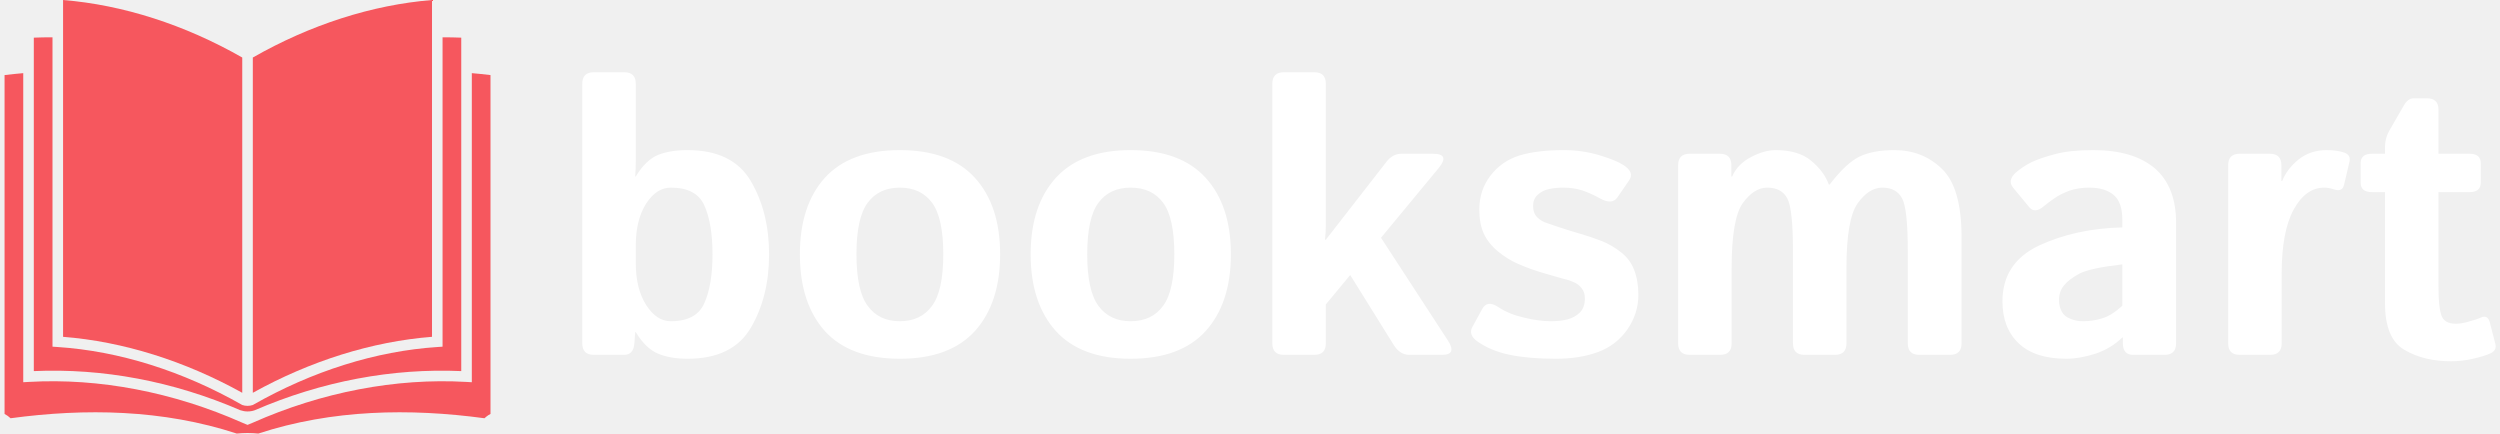
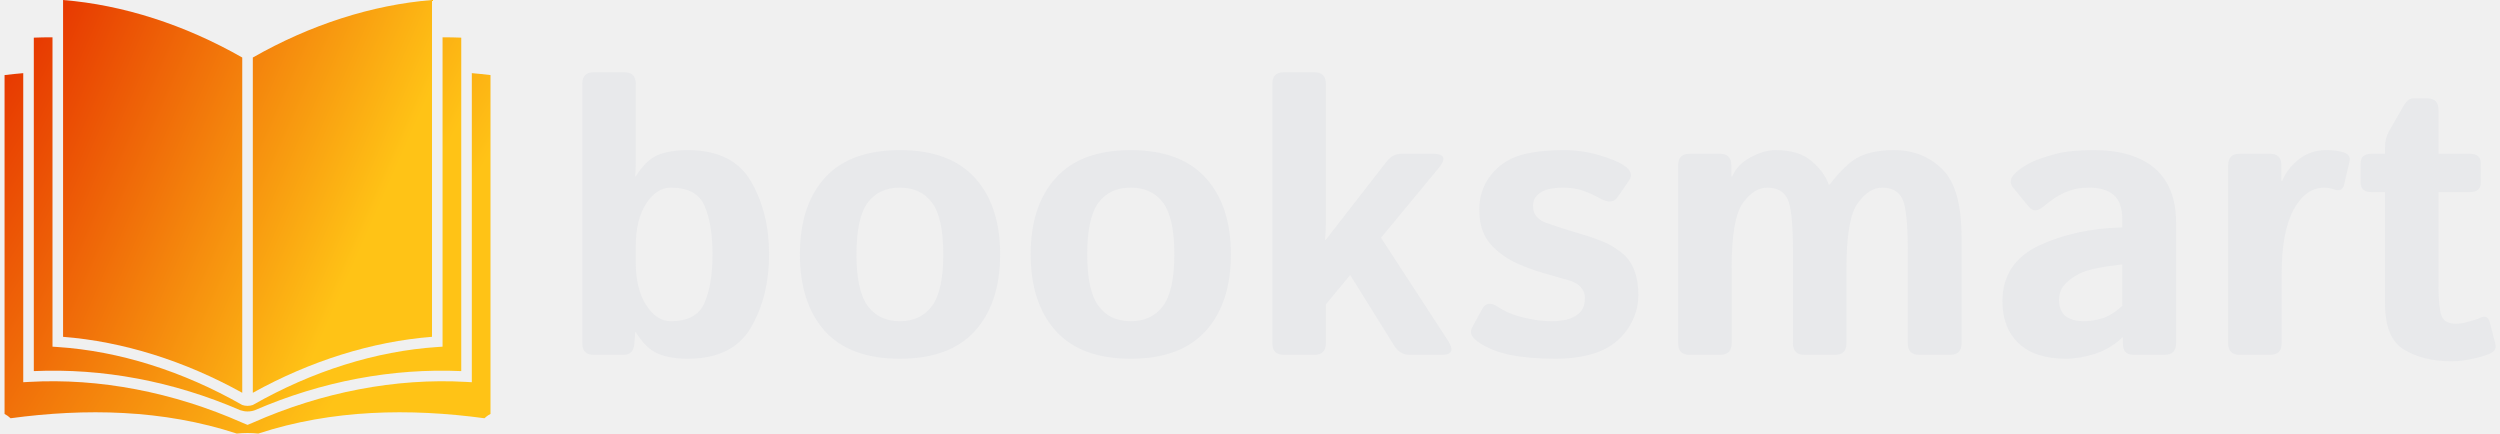
<svg xmlns="http://www.w3.org/2000/svg" data-v-423bf9ae="" viewBox="0 0 519 90" class="iconLeft">
-   <g data-v-423bf9ae="" id="15144008-41a2-43c9-8cd9-8aa4af055beb" fill="#ffffff" transform="matrix(5.813953,0,0,5.813953,115.4755,-3.837208)">
+   <g data-v-423bf9ae="" id="c5b07746-b72d-4d04-9450-06e76d71b618" fill="#e8e9eb" transform="matrix(5.813953,0,0,5.813953,115.4755,-3.837208)">
    <path d="M2.42 13.33L1.34 13.33L1.34 13.33Q0.93 13.33 0.93 12.92L0.93 12.92L0.93 3.65L0.93 3.65Q0.93 3.24 1.34 3.24L1.34 3.24L2.43 3.24L2.43 3.24Q2.84 3.24 2.84 3.65L2.84 3.65L2.84 6.41L2.84 6.41Q2.84 6.69 2.82 6.96L2.82 6.96L2.84 6.96L2.84 6.96Q3.20 6.37 3.64 6.19L3.64 6.19L3.64 6.19Q4.07 6.02 4.69 6.02L4.69 6.02L4.69 6.02Q6.30 6.02 6.95 7.13L6.95 7.13L6.95 7.13Q7.60 8.24 7.60 9.74L7.60 9.74L7.60 9.74Q7.60 11.25 6.95 12.36L6.95 12.36L6.95 12.36Q6.30 13.47 4.69 13.47L4.69 13.47L4.69 13.47Q4.07 13.47 3.64 13.29L3.64 13.29L3.64 13.29Q3.20 13.11 2.84 12.52L2.84 12.52L2.82 12.52L2.79 12.92L2.79 12.92Q2.76 13.33 2.42 13.33L2.42 13.33ZM2.84 9.43L2.84 10.05L2.84 10.05Q2.84 10.97 3.21 11.55L3.21 11.55L3.21 11.55Q3.58 12.13 4.09 12.13L4.09 12.13L4.09 12.13Q5.01 12.13 5.29 11.48L5.29 11.48L5.29 11.48Q5.58 10.83 5.58 9.74L5.58 9.74L5.58 9.74Q5.58 8.65 5.29 8.00L5.29 8.00L5.29 8.00Q5.01 7.36 4.09 7.36L4.09 7.36L4.09 7.36Q3.58 7.36 3.21 7.93L3.21 7.93L3.21 7.93Q2.84 8.51 2.84 9.43L2.84 9.43ZM8.70 9.74L8.70 9.74L8.70 9.74Q8.70 8.00 9.59 7.01L9.59 7.01L9.59 7.01Q10.49 6.02 12.27 6.02L12.27 6.02L12.27 6.02Q14.05 6.02 14.95 7.01L14.95 7.01L14.95 7.01Q15.85 8.00 15.85 9.74L15.85 9.74L15.85 9.74Q15.85 11.48 14.95 12.48L14.95 12.48L14.95 12.48Q14.05 13.47 12.27 13.47L12.27 13.47L12.27 13.47Q10.49 13.47 9.59 12.48L9.59 12.48L9.59 12.48Q8.70 11.48 8.70 9.74ZM10.72 9.74L10.72 9.74L10.72 9.74Q10.72 11.04 11.12 11.58L11.12 11.58L11.12 11.58Q11.52 12.13 12.27 12.13L12.27 12.13L12.27 12.13Q13.02 12.13 13.42 11.58L13.42 11.58L13.42 11.58Q13.82 11.04 13.82 9.74L13.82 9.74L13.82 9.74Q13.82 8.44 13.42 7.90L13.42 7.90L13.42 7.90Q13.02 7.36 12.27 7.36L12.27 7.36L12.27 7.36Q11.52 7.36 11.12 7.90L11.12 7.90L11.12 7.90Q10.72 8.44 10.72 9.74ZM16.94 9.74L16.94 9.74L16.94 9.74Q16.94 8.00 17.84 7.01L17.84 7.01L17.84 7.01Q18.74 6.02 20.51 6.02L20.51 6.02L20.51 6.02Q22.29 6.02 23.19 7.01L23.19 7.01L23.19 7.01Q24.09 8.00 24.09 9.74L24.09 9.74L24.09 9.74Q24.09 11.48 23.19 12.48L23.19 12.48L23.19 12.48Q22.29 13.47 20.51 13.47L20.51 13.47L20.51 13.47Q18.74 13.47 17.84 12.48L17.84 12.48L17.84 12.48Q16.94 11.48 16.94 9.74ZM18.96 9.74L18.96 9.74L18.96 9.74Q18.96 11.04 19.36 11.58L19.36 11.58L19.36 11.58Q19.76 12.13 20.51 12.13L20.51 12.13L20.51 12.13Q21.27 12.13 21.67 11.58L21.67 11.58L21.67 11.58Q22.07 11.04 22.07 9.74L22.07 9.74L22.07 9.74Q22.07 8.44 21.67 7.90L21.67 7.90L21.67 7.90Q21.27 7.36 20.51 7.36L20.51 7.36L20.51 7.36Q19.76 7.36 19.36 7.90L19.36 7.90L19.36 7.90Q18.96 8.44 18.96 9.74ZM27.07 13.33L25.98 13.33L25.98 13.33Q25.57 13.33 25.57 12.92L25.57 12.92L25.57 3.65L25.57 3.65Q25.57 3.24 25.98 3.24L25.98 3.24L27.07 3.24L27.07 3.24Q27.48 3.24 27.48 3.65L27.48 3.65L27.48 8.67L27.48 8.67Q27.48 8.95 27.45 9.22L27.45 9.22L27.48 9.22L29.65 6.43L29.65 6.43Q29.87 6.15 30.18 6.15L30.18 6.15L31.30 6.15L31.30 6.15Q31.93 6.15 31.51 6.66L31.51 6.66L29.45 9.15L31.84 12.82L31.84 12.82Q32.17 13.33 31.63 13.33L31.63 13.33L30.46 13.33L30.46 13.33Q30.12 13.33 29.90 12.97L29.90 12.97L28.35 10.48L27.48 11.53L27.48 12.92L27.48 12.92Q27.48 13.33 27.07 13.33L27.07 13.33ZM32.89 12.85L32.89 12.85L32.89 12.85Q32.56 12.61 32.71 12.34L32.71 12.34L33.06 11.70L33.06 11.70Q33.24 11.36 33.63 11.62L33.63 11.62L33.63 11.62Q34.02 11.88 34.55 12.00L34.55 12.00L34.55 12.00Q35.08 12.13 35.52 12.13L35.52 12.13L35.52 12.13Q35.83 12.13 36.09 12.07L36.09 12.07L36.09 12.07Q36.36 12.00 36.54 11.83L36.54 11.83L36.54 11.83Q36.73 11.65 36.73 11.31L36.73 11.31L36.73 11.31Q36.73 11.10 36.62 10.96L36.62 10.96L36.62 10.96Q36.51 10.81 36.34 10.74L36.34 10.74L36.34 10.74Q36.17 10.66 35.98 10.62L35.98 10.62L35.98 10.62Q35.72 10.55 35.25 10.41L35.25 10.41L35.25 10.41Q34.77 10.27 34.34 10.08L34.34 10.08L34.34 10.08Q33.97 9.92 33.63 9.64L33.63 9.64L33.63 9.64Q33.28 9.35 33.12 9.00L33.12 9.00L33.12 9.00Q32.96 8.65 32.96 8.14L32.96 8.14L32.96 8.14Q32.96 7.45 33.36 6.93L33.36 6.93L33.36 6.93Q33.76 6.41 34.40 6.21L34.40 6.21L34.40 6.21Q35.03 6.02 35.98 6.02L35.98 6.02L35.98 6.02Q36.63 6.02 37.24 6.20L37.24 6.20L37.24 6.20Q37.84 6.38 38.10 6.55L38.10 6.55L38.10 6.55Q38.51 6.81 38.31 7.10L38.31 7.10L37.89 7.71L37.89 7.71Q37.70 7.98 37.28 7.75L37.28 7.75L37.28 7.75Q36.96 7.57 36.64 7.46L36.64 7.46L36.64 7.46Q36.33 7.36 35.95 7.36L35.95 7.36L35.95 7.36Q35.69 7.36 35.45 7.41L35.45 7.41L35.45 7.41Q35.21 7.46 35.04 7.62L35.04 7.62L35.04 7.62Q34.88 7.77 34.88 8.01L34.88 8.01L34.88 8.01Q34.88 8.27 35.03 8.42L35.03 8.42L35.03 8.42Q35.18 8.57 35.39 8.63L35.39 8.63L35.39 8.63Q35.59 8.70 35.77 8.76L35.77 8.76L35.77 8.76Q36.16 8.89 36.54 9.00L36.54 9.00L36.54 9.00Q36.93 9.11 37.34 9.27L37.34 9.27L37.34 9.27Q37.69 9.41 38.01 9.66L38.01 9.66L38.01 9.66Q38.34 9.91 38.49 10.30L38.49 10.30L38.49 10.30Q38.64 10.69 38.64 11.19L38.64 11.19L38.64 11.19Q38.64 11.85 38.25 12.42L38.25 12.42L38.25 12.42Q37.85 12.99 37.20 13.23L37.20 13.23L37.20 13.23Q36.55 13.47 35.69 13.47L35.69 13.47L35.69 13.47Q34.73 13.47 34.05 13.33L34.05 13.33L34.05 13.33Q33.37 13.19 32.89 12.85ZM41.56 13.33L40.47 13.33L40.47 13.33Q40.06 13.33 40.06 12.92L40.06 12.92L40.06 6.56L40.06 6.56Q40.06 6.15 40.47 6.15L40.47 6.15L41.55 6.15L41.55 6.15Q41.96 6.15 41.96 6.56L41.96 6.56L41.96 6.96L41.99 6.96L41.99 6.96Q42.18 6.52 42.66 6.27L42.66 6.27L42.66 6.27Q43.13 6.02 43.54 6.02L43.54 6.02L43.54 6.02Q44.36 6.02 44.81 6.40L44.81 6.40L44.81 6.40Q45.27 6.78 45.44 7.25L45.44 7.25L45.47 7.25L45.47 7.25Q46.06 6.48 46.54 6.25L46.54 6.25L46.54 6.25Q47.02 6.02 47.78 6.02L47.78 6.02L47.78 6.02Q48.79 6.02 49.48 6.69L49.48 6.69L49.48 6.69Q50.18 7.36 50.18 9.13L50.18 9.13L50.18 12.92L50.18 12.92Q50.18 13.33 49.77 13.33L49.77 13.33L48.67 13.33L48.67 13.33Q48.26 13.33 48.26 12.92L48.26 12.92L48.26 9.63L48.26 9.63Q48.26 8.13 48.06 7.75L48.06 7.75L48.06 7.75Q47.86 7.36 47.35 7.36L47.35 7.36L47.35 7.36Q46.87 7.36 46.47 7.92L46.47 7.92L46.47 7.92Q46.07 8.48 46.07 10.23L46.07 10.23L46.07 12.92L46.07 12.92Q46.07 13.33 45.66 13.33L45.66 13.33L44.57 13.33L44.57 13.33Q44.16 13.33 44.16 12.92L44.16 12.92L44.16 9.63L44.16 9.63Q44.16 8.13 43.96 7.75L43.96 7.75L43.96 7.75Q43.76 7.36 43.24 7.36L43.24 7.36L43.24 7.36Q42.77 7.36 42.37 7.91L42.37 7.91L42.37 7.91Q41.97 8.47 41.97 10.23L41.97 10.23L41.97 12.92L41.97 12.92Q41.97 13.33 41.56 13.33L41.56 13.33ZM51.64 11.42L51.64 11.42L51.64 11.42Q51.64 10.05 52.94 9.43L52.94 9.43L52.94 9.43Q54.25 8.82 55.92 8.78L55.92 8.78L55.92 8.50L55.92 8.50Q55.92 7.88 55.61 7.62L55.61 7.62L55.61 7.62Q55.30 7.36 54.74 7.36L54.74 7.36L54.74 7.36Q54.34 7.36 54.03 7.47L54.03 7.47L54.03 7.47Q53.73 7.58 53.51 7.73L53.51 7.73L53.51 7.73Q53.29 7.88 53.11 8.03L53.11 8.03L53.11 8.03Q52.79 8.30 52.59 8.05L52.59 8.05L52.02 7.36L52.02 7.36Q51.81 7.10 52.12 6.82L52.12 6.82L52.12 6.82Q52.36 6.61 52.68 6.45L52.68 6.45L52.68 6.45Q53.00 6.30 53.53 6.16L53.53 6.16L53.53 6.16Q54.05 6.02 54.89 6.02L54.89 6.02L54.89 6.02Q56.31 6.02 57.08 6.67L57.08 6.67L57.08 6.67Q57.84 7.33 57.84 8.61L57.84 8.61L57.84 12.92L57.84 12.92Q57.84 13.33 57.43 13.33L57.43 13.33L56.31 13.33L56.31 13.33Q55.94 13.33 55.94 12.92L55.94 12.92L55.94 12.71L55.92 12.71L55.92 12.71Q55.52 13.10 54.96 13.29L54.96 13.29L54.96 13.29Q54.39 13.47 53.92 13.47L53.92 13.47L53.92 13.47Q52.80 13.47 52.22 12.92L52.22 12.92L52.22 12.92Q51.64 12.37 51.64 11.42ZM53.66 11.38L53.66 11.38L53.66 11.38Q53.66 11.61 53.76 11.79L53.76 11.79L53.76 11.79Q53.85 11.96 54.06 12.04L54.06 12.04L54.06 12.04Q54.26 12.13 54.52 12.13L54.52 12.13L54.52 12.13Q54.87 12.13 55.19 12.03L55.19 12.03L55.19 12.03Q55.52 11.94 55.92 11.58L55.92 11.58L55.92 10.10L55.92 10.10Q54.78 10.23 54.39 10.43L54.39 10.43L54.39 10.43Q54.00 10.64 53.83 10.86L53.83 10.86L53.83 10.86Q53.66 11.07 53.66 11.38ZM61.20 13.33L60.11 13.33L60.11 13.33Q59.70 13.33 59.70 12.92L59.70 12.92L59.70 6.56L59.70 6.56Q59.70 6.15 60.11 6.15L60.11 6.15L61.19 6.15L61.19 6.15Q61.60 6.15 61.60 6.56L61.60 6.56L61.60 7.12L61.63 7.12L61.63 7.12Q61.80 6.69 62.22 6.35L62.22 6.35L62.22 6.35Q62.64 6.02 63.21 6.02L63.21 6.02L63.21 6.02Q63.59 6.02 63.85 6.11L63.85 6.11L63.85 6.11Q64.09 6.20 64.03 6.44L64.03 6.44L63.84 7.25L63.84 7.25Q63.78 7.53 63.47 7.42L63.47 7.42L63.47 7.42Q63.29 7.36 63.13 7.36L63.13 7.36L63.13 7.36Q62.47 7.36 62.04 8.14L62.04 8.14L62.04 8.14Q61.61 8.93 61.61 10.43L61.61 10.43L61.61 12.92L61.61 12.92Q61.61 13.33 61.20 13.33L61.20 13.33ZM65.30 7.52L64.83 7.52L64.83 7.52Q64.43 7.52 64.43 7.18L64.43 7.18L64.43 6.49L64.43 6.49Q64.43 6.15 64.83 6.15L64.83 6.15L65.30 6.15L65.30 5.91L65.30 5.91Q65.30 5.61 65.44 5.35L65.44 5.35L65.97 4.43L65.97 4.43Q66.12 4.17 66.32 4.17L66.32 4.17L66.80 4.17L66.80 4.17Q67.21 4.17 67.21 4.58L67.21 4.58L67.21 6.15L68.32 6.15L68.32 6.15Q68.72 6.15 68.72 6.49L68.72 6.49L68.72 7.18L68.72 7.18Q68.72 7.52 68.32 7.52L68.32 7.52L67.21 7.52L67.21 10.91L67.21 10.91Q67.21 11.61 67.31 11.91L67.31 11.91L67.31 11.91Q67.41 12.22 67.83 12.22L67.83 12.22L67.83 12.22Q68.04 12.22 68.30 12.14L68.30 12.14L68.30 12.14Q68.57 12.07 68.72 12.00L68.72 12.00L68.72 12.00Q68.96 11.89 69.04 12.16L69.04 12.16L69.24 12.94L69.24 12.94Q69.30 13.17 69.06 13.28L69.06 13.28L69.06 13.28Q68.84 13.38 68.44 13.47L68.44 13.47L68.44 13.47Q68.05 13.56 67.66 13.56L67.66 13.56L67.66 13.56Q66.68 13.56 65.99 13.15L65.99 13.15L65.99 13.15Q65.30 12.75 65.30 11.49L65.30 11.49L65.30 7.52Z" />
  </g>
-   <g data-v-423bf9ae="" id="b27e7749-8432-48c6-ac7c-7f813b64537c" transform="matrix(1.198242,0,0,1.198242,-9.103873,-15.57814)" stroke="none" fill="#F6575E">
+   <defs data-v-423bf9ae="">
+     <linearGradient data-v-423bf9ae="" gradientTransform="rotate(25)" id="e446f4fa-7f7e-4bab-ac55-b1d7f4771a41" x1="0%" y1="0%" x2="100%" y2="0%">
+       <stop data-v-423bf9ae="" offset="0%" style="stop-color: rgb(231, 57, 1); stop-opacity: 1;" />
+       <stop data-v-423bf9ae="" offset="100%" style="stop-color: rgb(255, 195, 22); stop-opacity: 1;" />
+     </linearGradient>
+   </defs>
+   <g data-v-423bf9ae="" id="450fd02f-d211-4be6-95c0-62938fcaf896" transform="matrix(1.198242,0,0,1.198242,-9.103873,-15.57814)" stroke="none" fill="url(#e446f4fa-7f7e-4bab-ac55-b1d7f4771a41)">
    <path d="M49.569 22.967c-9.975-5.691-20.677-9.125-31.045-9.962v58.351c10.367.814 21.05 4.154 31.045 9.699V22.967zM82.444 13.005c-10.368.838-21.071 4.271-31.045 9.962v58.087c9.993-5.545 20.679-8.885 31.045-9.699v-58.35z" />
    <path d="M49.229 84.073c.814.278 1.671.29 2.485.012 11.657-5.043 23.865-7.313 35.798-6.79V19.524a67.09 67.09 0 0 0-3.24-.055v53.594l-.852.056c-10.672.697-21.732 4.177-32.021 10.048a2.826 2.826 0 0 1-1.83 0c-10.29-5.871-21.349-9.351-32.021-10.048l-.854-.056V19.469a65.788 65.788 0 0 0-3.239.055v57.771c11.932-.524 24.114 1.735 35.774 6.778z" />
    <path d="M92.579 26.009c-1.07-.149-2.157-.228-3.237-.335v53.55l-.968-.056c-12.195-.699-25.06 1.777-36.975 7.065l-.916.381-.915-.381c-11.917-5.288-24.781-7.765-36.976-7.065l-.967.056v-53.55c-1.081.108-2.168.187-3.238.335v58.707a4.876 4.876 0 0 1 1.044.748c12.951-1.75 26.393-1.536 39.18 2.651a19.022 19.022 0 0 1 1.873-.095c.661 0 1.285.037 1.872.095 12.785-4.188 26.229-4.401 39.179-2.651 0 0 .474-.462 1.044-.748V26.009z" />
  </g>
</svg>
